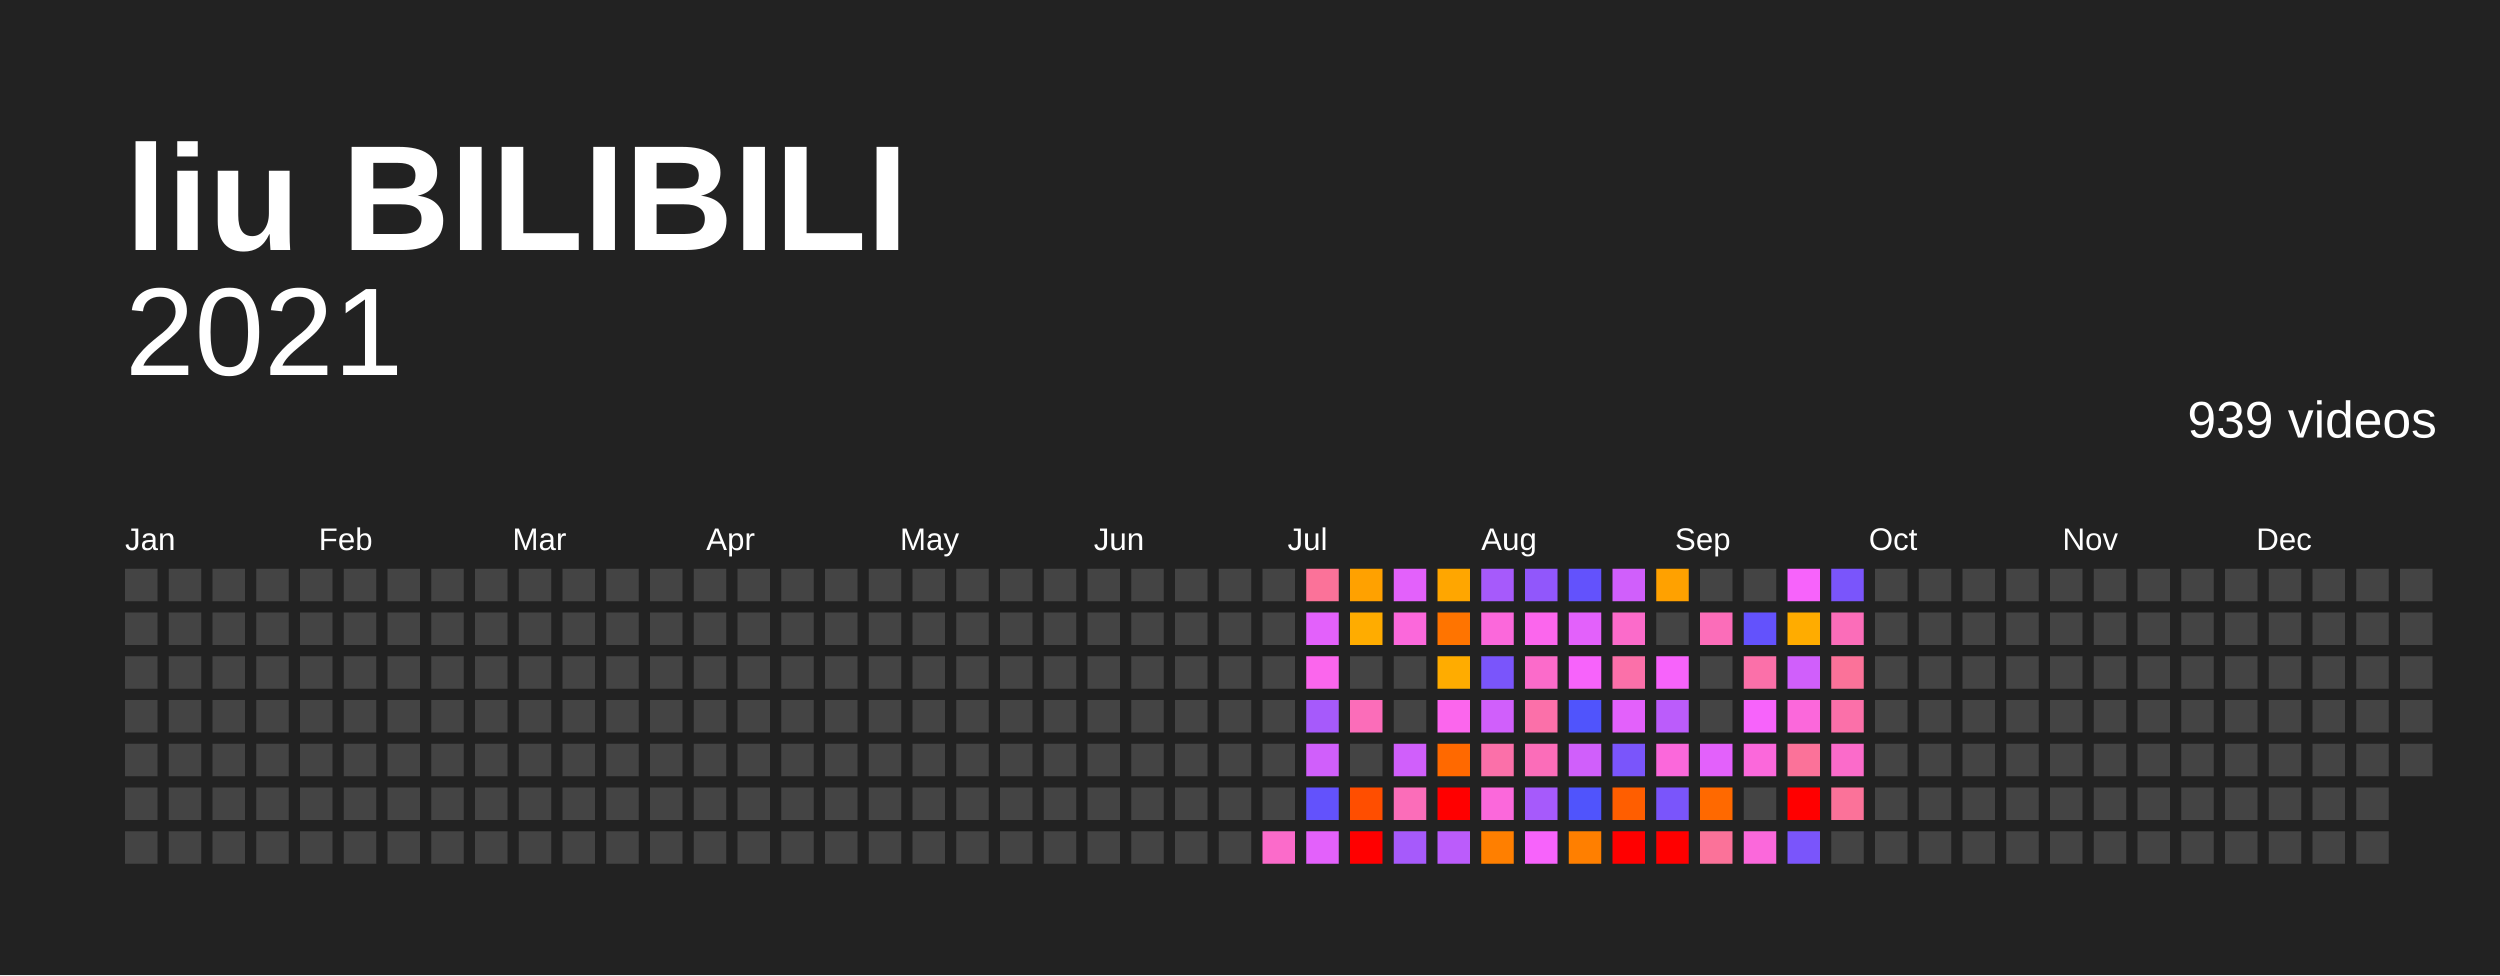
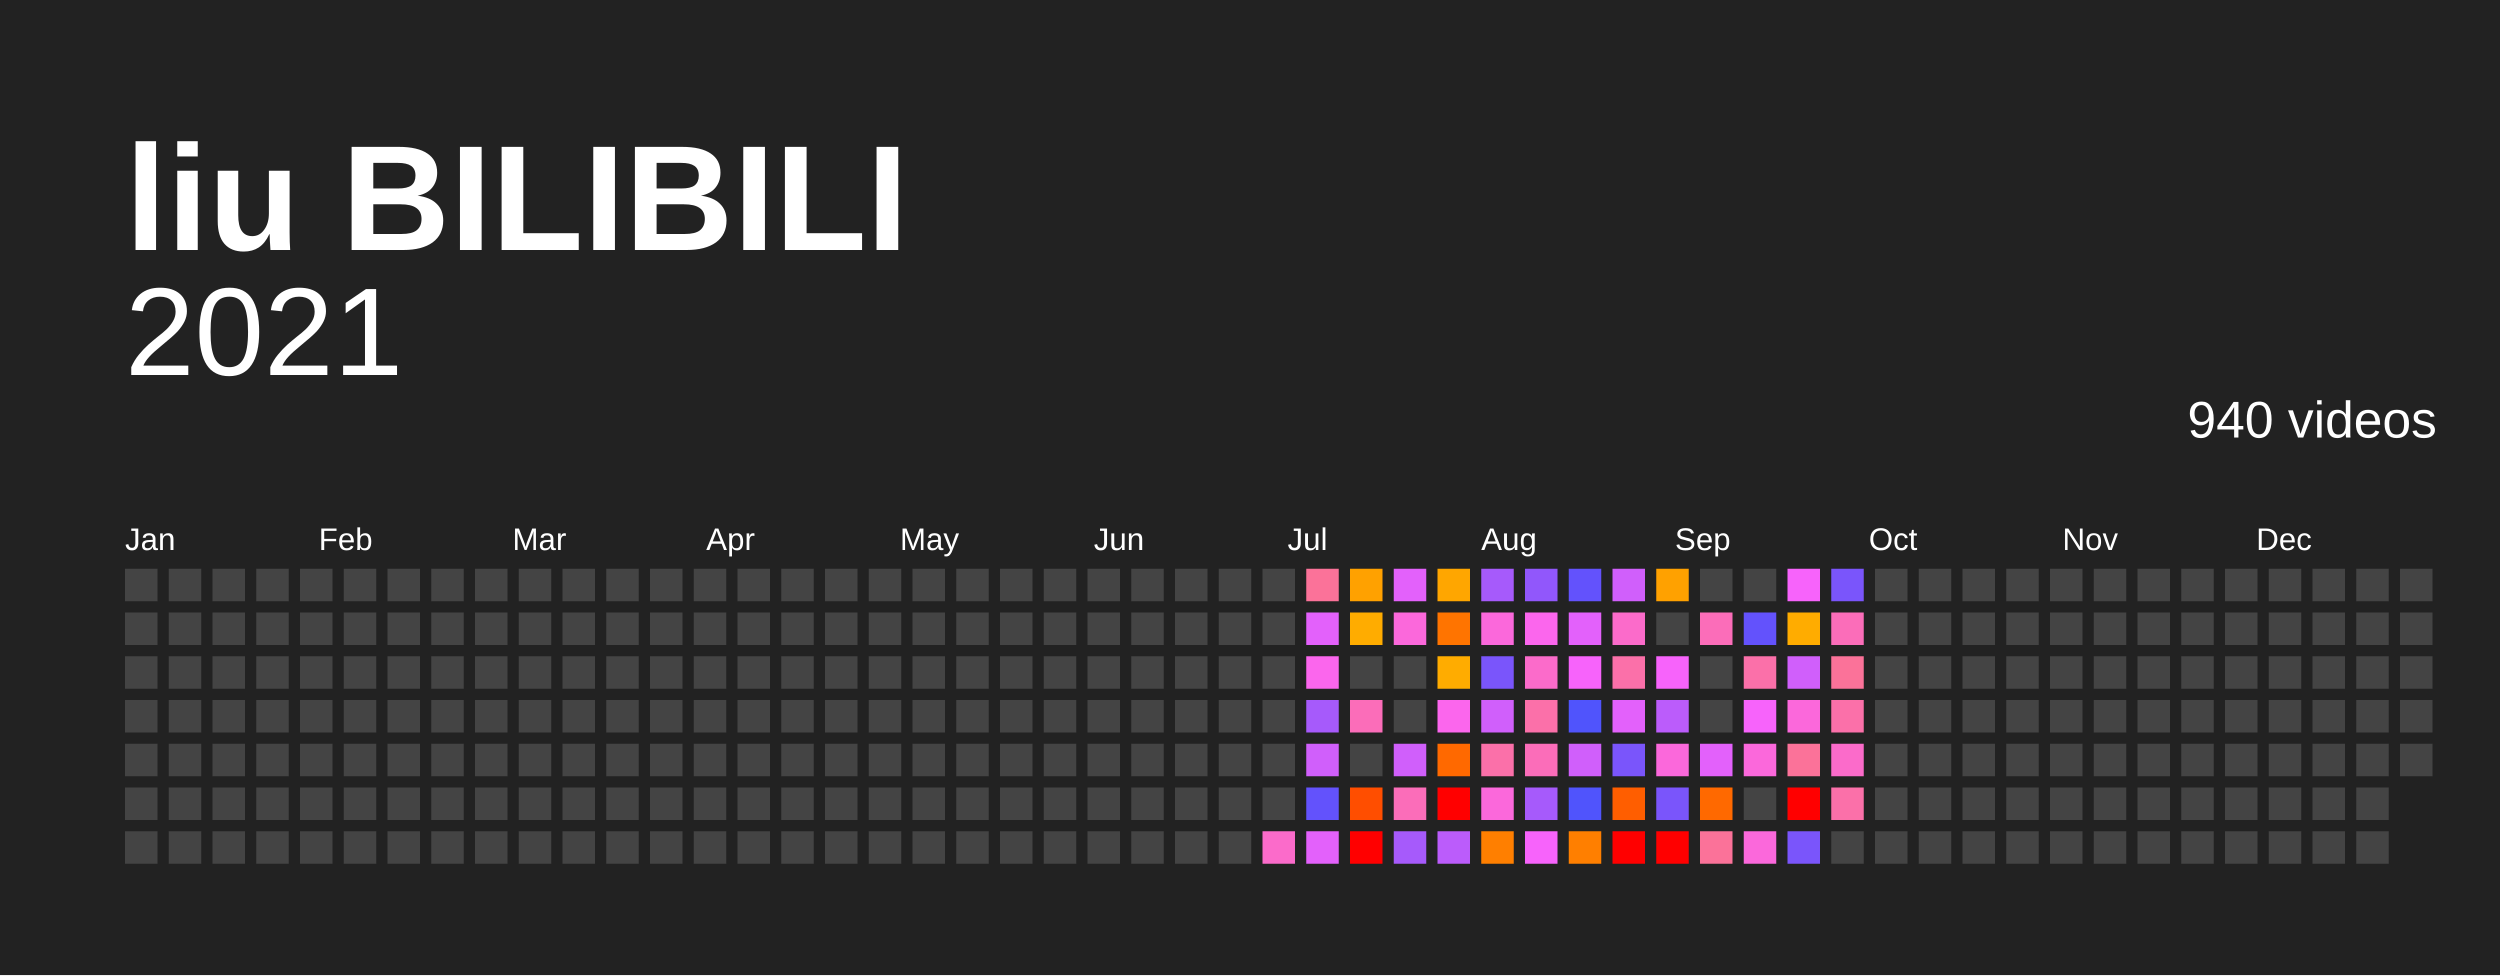
<svg xmlns="http://www.w3.org/2000/svg" baseProfile="full" height="78mm" version="1.1" viewBox="0,0,200,78" width="200mm">
  <defs />
  <rect fill="#222222" height="78" width="200" x="0" y="0" />
  <text fill="#FFFFFF" style="font-size:12px; font-family:Arial; font-weight:bold;" x="10" y="20">liu BILIBILI</text>
  <text alignment-baseline="hanging" fill="#FFFFFF" style="font-size:10.0px; font-family:Arial;" x="10" y="30">2021</text>
-   <text alignment-baseline="hanging" fill="#FFFFFF" style="font-size:4.125px; font-family:Arial;" x="175" y="35">939 videos</text>
+   <text alignment-baseline="hanging" fill="#FFFFFF" style="font-size:4.125px; font-family:Arial;" x="175" y="35">940 videos</text>
  <text fill="#FFFFFF" style="font-size:2.5px; font-family:Arial" x="10.0" y="44">Jan</text>
  <text fill="#FFFFFF" style="font-size:2.5px; font-family:Arial" x="25.5" y="44">Feb</text>
  <text fill="#FFFFFF" style="font-size:2.5px; font-family:Arial" x="41.0" y="44">Mar</text>
  <text fill="#FFFFFF" style="font-size:2.5px; font-family:Arial" x="56.5" y="44">Apr</text>
  <text fill="#FFFFFF" style="font-size:2.5px; font-family:Arial" x="72.0" y="44">May</text>
  <text fill="#FFFFFF" style="font-size:2.5px; font-family:Arial" x="87.5" y="44">Jun</text>
  <text fill="#FFFFFF" style="font-size:2.5px; font-family:Arial" x="103.0" y="44">Jul</text>
  <text fill="#FFFFFF" style="font-size:2.5px; font-family:Arial" x="118.5" y="44">Aug</text>
  <text fill="#FFFFFF" style="font-size:2.5px; font-family:Arial" x="134.0" y="44">Sep</text>
  <text fill="#FFFFFF" style="font-size:2.5px; font-family:Arial" x="149.5" y="44">Oct</text>
  <text fill="#FFFFFF" style="font-size:2.5px; font-family:Arial" x="165.0" y="44">Nov</text>
  <text fill="#FFFFFF" style="font-size:2.5px; font-family:Arial" x="180.5" y="44">Dec</text>
  <rect fill="#444444" height="2.6" width="2.6" x="10.0" y="45.5" />
  <rect fill="#444444" height="2.6" width="2.6" x="10.0" y="49.0" />
  <rect fill="#444444" height="2.6" width="2.6" x="10.0" y="52.5" />
  <rect fill="#444444" height="2.6" width="2.6" x="10.0" y="56.0" />
  <rect fill="#444444" height="2.6" width="2.6" x="10.0" y="59.5" />
  <rect fill="#444444" height="2.6" width="2.6" x="10.0" y="63.0" />
  <rect fill="#444444" height="2.6" width="2.6" x="10.0" y="66.5" />
  <rect fill="#444444" height="2.6" width="2.6" x="13.5" y="45.5" />
  <rect fill="#444444" height="2.6" width="2.6" x="13.5" y="49.0" />
  <rect fill="#444444" height="2.6" width="2.6" x="13.5" y="52.5" />
  <rect fill="#444444" height="2.6" width="2.6" x="13.5" y="56.0" />
  <rect fill="#444444" height="2.6" width="2.6" x="13.5" y="59.5" />
  <rect fill="#444444" height="2.6" width="2.6" x="13.5" y="63.0" />
  <rect fill="#444444" height="2.6" width="2.6" x="13.5" y="66.5" />
  <rect fill="#444444" height="2.6" width="2.6" x="17.0" y="45.5" />
  <rect fill="#444444" height="2.6" width="2.6" x="17.0" y="49.0" />
  <rect fill="#444444" height="2.6" width="2.6" x="17.0" y="52.5" />
  <rect fill="#444444" height="2.6" width="2.6" x="17.0" y="56.0" />
  <rect fill="#444444" height="2.6" width="2.6" x="17.0" y="59.5" />
  <rect fill="#444444" height="2.6" width="2.6" x="17.0" y="63.0" />
  <rect fill="#444444" height="2.6" width="2.6" x="17.0" y="66.5" />
  <rect fill="#444444" height="2.6" width="2.6" x="20.5" y="45.5" />
  <rect fill="#444444" height="2.6" width="2.6" x="20.5" y="49.0" />
  <rect fill="#444444" height="2.6" width="2.6" x="20.5" y="52.5" />
  <rect fill="#444444" height="2.6" width="2.6" x="20.5" y="56.0" />
  <rect fill="#444444" height="2.6" width="2.6" x="20.5" y="59.5" />
  <rect fill="#444444" height="2.6" width="2.6" x="20.5" y="63.0" />
  <rect fill="#444444" height="2.6" width="2.6" x="20.5" y="66.5" />
  <rect fill="#444444" height="2.6" width="2.6" x="24.0" y="45.5" />
  <rect fill="#444444" height="2.6" width="2.6" x="24.0" y="49.0" />
  <rect fill="#444444" height="2.6" width="2.6" x="24.0" y="52.5" />
  <rect fill="#444444" height="2.6" width="2.6" x="24.0" y="56.0" />
  <rect fill="#444444" height="2.6" width="2.6" x="24.0" y="59.5" />
  <rect fill="#444444" height="2.6" width="2.6" x="24.0" y="63.0" />
  <rect fill="#444444" height="2.6" width="2.6" x="24.0" y="66.5" />
  <rect fill="#444444" height="2.6" width="2.6" x="27.5" y="45.5" />
  <rect fill="#444444" height="2.6" width="2.6" x="27.5" y="49.0" />
  <rect fill="#444444" height="2.6" width="2.6" x="27.5" y="52.5" />
  <rect fill="#444444" height="2.6" width="2.6" x="27.5" y="56.0" />
  <rect fill="#444444" height="2.6" width="2.6" x="27.5" y="59.5" />
  <rect fill="#444444" height="2.6" width="2.6" x="27.5" y="63.0" />
  <rect fill="#444444" height="2.6" width="2.6" x="27.5" y="66.5" />
  <rect fill="#444444" height="2.6" width="2.6" x="31.0" y="45.5" />
  <rect fill="#444444" height="2.6" width="2.6" x="31.0" y="49.0" />
  <rect fill="#444444" height="2.6" width="2.6" x="31.0" y="52.5" />
  <rect fill="#444444" height="2.6" width="2.6" x="31.0" y="56.0" />
  <rect fill="#444444" height="2.6" width="2.6" x="31.0" y="59.5" />
  <rect fill="#444444" height="2.6" width="2.6" x="31.0" y="63.0" />
  <rect fill="#444444" height="2.6" width="2.6" x="31.0" y="66.5" />
  <rect fill="#444444" height="2.6" width="2.6" x="34.5" y="45.5" />
  <rect fill="#444444" height="2.6" width="2.6" x="34.5" y="49.0" />
  <rect fill="#444444" height="2.6" width="2.6" x="34.5" y="52.5" />
  <rect fill="#444444" height="2.6" width="2.6" x="34.5" y="56.0" />
  <rect fill="#444444" height="2.6" width="2.6" x="34.5" y="59.5" />
  <rect fill="#444444" height="2.6" width="2.6" x="34.5" y="63.0" />
  <rect fill="#444444" height="2.6" width="2.6" x="34.5" y="66.5" />
  <rect fill="#444444" height="2.6" width="2.6" x="38.0" y="45.5" />
  <rect fill="#444444" height="2.6" width="2.6" x="38.0" y="49.0" />
  <rect fill="#444444" height="2.6" width="2.6" x="38.0" y="52.5" />
  <rect fill="#444444" height="2.6" width="2.6" x="38.0" y="56.0" />
  <rect fill="#444444" height="2.6" width="2.6" x="38.0" y="59.5" />
  <rect fill="#444444" height="2.6" width="2.6" x="38.0" y="63.0" />
  <rect fill="#444444" height="2.6" width="2.6" x="38.0" y="66.5" />
  <rect fill="#444444" height="2.6" width="2.6" x="41.5" y="45.5" />
  <rect fill="#444444" height="2.6" width="2.6" x="41.5" y="49.0" />
  <rect fill="#444444" height="2.6" width="2.6" x="41.5" y="52.5" />
  <rect fill="#444444" height="2.6" width="2.6" x="41.5" y="56.0" />
  <rect fill="#444444" height="2.6" width="2.6" x="41.5" y="59.5" />
  <rect fill="#444444" height="2.6" width="2.6" x="41.5" y="63.0" />
  <rect fill="#444444" height="2.6" width="2.6" x="41.5" y="66.5" />
  <rect fill="#444444" height="2.6" width="2.6" x="45.0" y="45.5" />
  <rect fill="#444444" height="2.6" width="2.6" x="45.0" y="49.0" />
  <rect fill="#444444" height="2.6" width="2.6" x="45.0" y="52.5" />
  <rect fill="#444444" height="2.6" width="2.6" x="45.0" y="56.0" />
  <rect fill="#444444" height="2.6" width="2.6" x="45.0" y="59.5" />
  <rect fill="#444444" height="2.6" width="2.6" x="45.0" y="63.0" />
  <rect fill="#444444" height="2.6" width="2.6" x="45.0" y="66.5" />
  <rect fill="#444444" height="2.6" width="2.6" x="48.5" y="45.5" />
  <rect fill="#444444" height="2.6" width="2.6" x="48.5" y="49.0" />
  <rect fill="#444444" height="2.6" width="2.6" x="48.5" y="52.5" />
  <rect fill="#444444" height="2.6" width="2.6" x="48.5" y="56.0" />
  <rect fill="#444444" height="2.6" width="2.6" x="48.5" y="59.5" />
  <rect fill="#444444" height="2.6" width="2.6" x="48.5" y="63.0" />
  <rect fill="#444444" height="2.6" width="2.6" x="48.5" y="66.5" />
  <rect fill="#444444" height="2.6" width="2.6" x="52.0" y="45.5" />
  <rect fill="#444444" height="2.6" width="2.6" x="52.0" y="49.0" />
  <rect fill="#444444" height="2.6" width="2.6" x="52.0" y="52.5" />
  <rect fill="#444444" height="2.6" width="2.6" x="52.0" y="56.0" />
  <rect fill="#444444" height="2.6" width="2.6" x="52.0" y="59.5" />
  <rect fill="#444444" height="2.6" width="2.6" x="52.0" y="63.0" />
  <rect fill="#444444" height="2.6" width="2.6" x="52.0" y="66.5" />
  <rect fill="#444444" height="2.6" width="2.6" x="55.5" y="45.5" />
  <rect fill="#444444" height="2.6" width="2.6" x="55.5" y="49.0" />
  <rect fill="#444444" height="2.6" width="2.6" x="55.5" y="52.5" />
  <rect fill="#444444" height="2.6" width="2.6" x="55.5" y="56.0" />
  <rect fill="#444444" height="2.6" width="2.6" x="55.5" y="59.5" />
  <rect fill="#444444" height="2.6" width="2.6" x="55.5" y="63.0" />
  <rect fill="#444444" height="2.6" width="2.6" x="55.5" y="66.5" />
  <rect fill="#444444" height="2.6" width="2.6" x="59.0" y="45.5" />
  <rect fill="#444444" height="2.6" width="2.6" x="59.0" y="49.0" />
  <rect fill="#444444" height="2.6" width="2.6" x="59.0" y="52.5" />
  <rect fill="#444444" height="2.6" width="2.6" x="59.0" y="56.0" />
  <rect fill="#444444" height="2.6" width="2.6" x="59.0" y="59.5" />
  <rect fill="#444444" height="2.6" width="2.6" x="59.0" y="63.0" />
  <rect fill="#444444" height="2.6" width="2.6" x="59.0" y="66.5" />
  <rect fill="#444444" height="2.6" width="2.6" x="62.5" y="45.5" />
  <rect fill="#444444" height="2.6" width="2.6" x="62.5" y="49.0" />
  <rect fill="#444444" height="2.6" width="2.6" x="62.5" y="52.5" />
  <rect fill="#444444" height="2.6" width="2.6" x="62.5" y="56.0" />
  <rect fill="#444444" height="2.6" width="2.6" x="62.5" y="59.5" />
  <rect fill="#444444" height="2.6" width="2.6" x="62.5" y="63.0" />
  <rect fill="#444444" height="2.6" width="2.6" x="62.5" y="66.5" />
  <rect fill="#444444" height="2.6" width="2.6" x="66.0" y="45.5" />
  <rect fill="#444444" height="2.6" width="2.6" x="66.0" y="49.0" />
  <rect fill="#444444" height="2.6" width="2.6" x="66.0" y="52.5" />
  <rect fill="#444444" height="2.6" width="2.6" x="66.0" y="56.0" />
  <rect fill="#444444" height="2.6" width="2.6" x="66.0" y="59.5" />
  <rect fill="#444444" height="2.6" width="2.6" x="66.0" y="63.0" />
  <rect fill="#444444" height="2.6" width="2.6" x="66.0" y="66.5" />
  <rect fill="#444444" height="2.6" width="2.6" x="69.5" y="45.5" />
  <rect fill="#444444" height="2.6" width="2.6" x="69.5" y="49.0" />
  <rect fill="#444444" height="2.6" width="2.6" x="69.5" y="52.5" />
  <rect fill="#444444" height="2.6" width="2.6" x="69.5" y="56.0" />
  <rect fill="#444444" height="2.6" width="2.6" x="69.5" y="59.5" />
  <rect fill="#444444" height="2.6" width="2.6" x="69.5" y="63.0" />
  <rect fill="#444444" height="2.6" width="2.6" x="69.5" y="66.5" />
  <rect fill="#444444" height="2.6" width="2.6" x="73.0" y="45.5" />
  <rect fill="#444444" height="2.6" width="2.6" x="73.0" y="49.0" />
  <rect fill="#444444" height="2.6" width="2.6" x="73.0" y="52.5" />
  <rect fill="#444444" height="2.6" width="2.6" x="73.0" y="56.0" />
  <rect fill="#444444" height="2.6" width="2.6" x="73.0" y="59.5" />
  <rect fill="#444444" height="2.6" width="2.6" x="73.0" y="63.0" />
  <rect fill="#444444" height="2.6" width="2.6" x="73.0" y="66.5" />
  <rect fill="#444444" height="2.6" width="2.6" x="76.5" y="45.5" />
  <rect fill="#444444" height="2.6" width="2.6" x="76.5" y="49.0" />
  <rect fill="#444444" height="2.6" width="2.6" x="76.5" y="52.5" />
  <rect fill="#444444" height="2.6" width="2.6" x="76.5" y="56.0" />
  <rect fill="#444444" height="2.6" width="2.6" x="76.5" y="59.5" />
  <rect fill="#444444" height="2.6" width="2.6" x="76.5" y="63.0" />
  <rect fill="#444444" height="2.6" width="2.6" x="76.5" y="66.5" />
  <rect fill="#444444" height="2.6" width="2.6" x="80.0" y="45.5" />
  <rect fill="#444444" height="2.6" width="2.6" x="80.0" y="49.0" />
  <rect fill="#444444" height="2.6" width="2.6" x="80.0" y="52.5" />
  <rect fill="#444444" height="2.6" width="2.6" x="80.0" y="56.0" />
  <rect fill="#444444" height="2.6" width="2.6" x="80.0" y="59.5" />
  <rect fill="#444444" height="2.6" width="2.6" x="80.0" y="63.0" />
  <rect fill="#444444" height="2.6" width="2.6" x="80.0" y="66.5" />
  <rect fill="#444444" height="2.6" width="2.6" x="83.5" y="45.5" />
  <rect fill="#444444" height="2.6" width="2.6" x="83.5" y="49.0" />
  <rect fill="#444444" height="2.6" width="2.6" x="83.5" y="52.5" />
  <rect fill="#444444" height="2.6" width="2.6" x="83.5" y="56.0" />
  <rect fill="#444444" height="2.6" width="2.6" x="83.5" y="59.5" />
  <rect fill="#444444" height="2.6" width="2.6" x="83.5" y="63.0" />
  <rect fill="#444444" height="2.6" width="2.6" x="83.5" y="66.5" />
  <rect fill="#444444" height="2.6" width="2.6" x="87.0" y="45.5" />
  <rect fill="#444444" height="2.6" width="2.6" x="87.0" y="49.0" />
  <rect fill="#444444" height="2.6" width="2.6" x="87.0" y="52.5" />
  <rect fill="#444444" height="2.6" width="2.6" x="87.0" y="56.0" />
  <rect fill="#444444" height="2.6" width="2.6" x="87.0" y="59.5" />
  <rect fill="#444444" height="2.6" width="2.6" x="87.0" y="63.0" />
  <rect fill="#444444" height="2.6" width="2.6" x="87.0" y="66.5" />
  <rect fill="#444444" height="2.6" width="2.6" x="90.5" y="45.5" />
  <rect fill="#444444" height="2.6" width="2.6" x="90.5" y="49.0" />
  <rect fill="#444444" height="2.6" width="2.6" x="90.5" y="52.5" />
  <rect fill="#444444" height="2.6" width="2.6" x="90.5" y="56.0" />
  <rect fill="#444444" height="2.6" width="2.6" x="90.5" y="59.5" />
  <rect fill="#444444" height="2.6" width="2.6" x="90.5" y="63.0" />
  <rect fill="#444444" height="2.6" width="2.6" x="90.5" y="66.5" />
  <rect fill="#444444" height="2.6" width="2.6" x="94.0" y="45.5" />
  <rect fill="#444444" height="2.6" width="2.6" x="94.0" y="49.0" />
  <rect fill="#444444" height="2.6" width="2.6" x="94.0" y="52.5" />
  <rect fill="#444444" height="2.6" width="2.6" x="94.0" y="56.0" />
  <rect fill="#444444" height="2.6" width="2.6" x="94.0" y="59.5" />
  <rect fill="#444444" height="2.6" width="2.6" x="94.0" y="63.0" />
  <rect fill="#444444" height="2.6" width="2.6" x="94.0" y="66.5" />
  <rect fill="#444444" height="2.6" width="2.6" x="97.5" y="45.5" />
  <rect fill="#444444" height="2.6" width="2.6" x="97.5" y="49.0" />
  <rect fill="#444444" height="2.6" width="2.6" x="97.5" y="52.5" />
  <rect fill="#444444" height="2.6" width="2.6" x="97.5" y="56.0" />
  <rect fill="#444444" height="2.6" width="2.6" x="97.5" y="59.5" />
  <rect fill="#444444" height="2.6" width="2.6" x="97.5" y="63.0" />
  <rect fill="#444444" height="2.6" width="2.6" x="97.5" y="66.5" />
  <rect fill="#444444" height="2.6" width="2.6" x="101.0" y="45.5" />
  <rect fill="#444444" height="2.6" width="2.6" x="101.0" y="49.0" />
  <rect fill="#444444" height="2.6" width="2.6" x="101.0" y="52.5" />
  <rect fill="#444444" height="2.6" width="2.6" x="101.0" y="56.0" />
  <rect fill="#444444" height="2.6" width="2.6" x="101.0" y="59.5" />
  <rect fill="#444444" height="2.6" width="2.6" x="101.0" y="63.0" />
  <rect fill="#fb6bca" height="2.6" width="2.6" x="101.0" y="66.5" />
  <rect fill="#fb7299" height="2.6" width="2.6" x="104.5" y="45.5" />
  <rect fill="#e361fb" height="2.6" width="2.6" x="104.5" y="49.0" />
  <rect fill="#fb66ed" height="2.6" width="2.6" x="104.5" y="52.5" />
  <rect fill="#a65afb" height="2.6" width="2.6" x="104.5" y="56.0" />
  <rect fill="#d05ffb" height="2.6" width="2.6" x="104.5" y="59.5" />
  <rect fill="#6352fc" height="2.6" width="2.6" x="104.5" y="63.0" />
  <rect fill="#e361fb" height="2.6" width="2.6" x="104.5" y="66.5" />
  <rect fill="#ffa100" height="2.6" width="2.6" x="108.0" y="45.5" />
  <rect fill="#ffac00" height="2.6" width="2.6" x="108.0" y="49.0" />
  <rect fill="#444444" height="2.6" width="2.6" x="108.0" y="52.5" />
  <rect fill="#fb6db9" height="2.6" width="2.6" x="108.0" y="56.0" />
  <rect fill="#444444" height="2.6" width="2.6" x="108.0" y="59.5" />
  <rect fill="#ff4e00" height="2.6" width="2.6" x="108.0" y="63.0" />
  <rect fill="red" height="2.6" width="2.6" x="108.0" y="66.5" />
  <rect fill="#e361fb" height="2.6" width="2.6" x="111.5" y="45.5" />
  <rect fill="#fb68db" height="2.6" width="2.6" x="111.5" y="49.0" />
  <rect fill="#444444" height="2.6" width="2.6" x="111.5" y="52.5" />
  <rect fill="#444444" height="2.6" width="2.6" x="111.5" y="56.0" />
  <rect fill="#d05ffb" height="2.6" width="2.6" x="111.5" y="59.5" />
  <rect fill="#fb6db9" height="2.6" width="2.6" x="111.5" y="63.0" />
  <rect fill="#a65afb" height="2.6" width="2.6" x="111.5" y="66.5" />
  <rect fill="#ffa600" height="2.6" width="2.6" x="115.0" y="45.5" />
  <rect fill="#ff7400" height="2.6" width="2.6" x="115.0" y="49.0" />
  <rect fill="#ffac00" height="2.6" width="2.6" x="115.0" y="52.5" />
  <rect fill="#fb66ed" height="2.6" width="2.6" x="115.0" y="56.0" />
  <rect fill="#ff6900" height="2.6" width="2.6" x="115.0" y="59.5" />
  <rect fill="red" height="2.6" width="2.6" x="115.0" y="63.0" />
  <rect fill="#bb5cfb" height="2.6" width="2.6" x="115.0" y="66.5" />
  <rect fill="#a65afb" height="2.6" width="2.6" x="118.5" y="45.5" />
  <rect fill="#fb68db" height="2.6" width="2.6" x="118.5" y="49.0" />
  <rect fill="#7a55fb" height="2.6" width="2.6" x="118.5" y="52.5" />
  <rect fill="#d05ffb" height="2.6" width="2.6" x="118.5" y="56.0" />
  <rect fill="#fb70a9" height="2.6" width="2.6" x="118.5" y="59.5" />
  <rect fill="#fb68db" height="2.6" width="2.6" x="118.5" y="63.0" />
  <rect fill="#ff7f00" height="2.6" width="2.6" x="118.5" y="66.5" />
  <rect fill="#9157fb" height="2.6" width="2.6" x="122.0" y="45.5" />
  <rect fill="#fb66ed" height="2.6" width="2.6" x="122.0" y="49.0" />
  <rect fill="#fb6bca" height="2.6" width="2.6" x="122.0" y="52.5" />
  <rect fill="#fb70a9" height="2.6" width="2.6" x="122.0" y="56.0" />
  <rect fill="#fb6db9" height="2.6" width="2.6" x="122.0" y="59.5" />
  <rect fill="#a65afb" height="2.6" width="2.6" x="122.0" y="63.0" />
  <rect fill="#f763fb" height="2.6" width="2.6" x="122.0" y="66.5" />
  <rect fill="#6352fc" height="2.6" width="2.6" x="125.5" y="45.5" />
  <rect fill="#e361fb" height="2.6" width="2.6" x="125.5" y="49.0" />
  <rect fill="#f763fb" height="2.6" width="2.6" x="125.5" y="52.5" />
  <rect fill="#5054fc" height="2.6" width="2.6" x="125.5" y="56.0" />
  <rect fill="#d05ffb" height="2.6" width="2.6" x="125.5" y="59.5" />
  <rect fill="#5054fc" height="2.6" width="2.6" x="125.5" y="63.0" />
  <rect fill="#ff7f00" height="2.6" width="2.6" x="125.5" y="66.5" />
  <rect fill="#d05ffb" height="2.6" width="2.6" x="129.0" y="45.5" />
  <rect fill="#fb6bca" height="2.6" width="2.6" x="129.0" y="49.0" />
  <rect fill="#fb70a9" height="2.6" width="2.6" x="129.0" y="52.5" />
  <rect fill="#e361fb" height="2.6" width="2.6" x="129.0" y="56.0" />
  <rect fill="#7a55fb" height="2.6" width="2.6" x="129.0" y="59.5" />
  <rect fill="#ff5e00" height="2.6" width="2.6" x="129.0" y="63.0" />
  <rect fill="red" height="2.6" width="2.6" x="129.0" y="66.5" />
  <rect fill="#ffa100" height="2.6" width="2.6" x="132.5" y="45.5" />
  <rect fill="#444444" height="2.6" width="2.6" x="132.5" y="49.0" />
  <rect fill="#f763fb" height="2.6" width="2.6" x="132.5" y="52.5" />
  <rect fill="#bb5cfb" height="2.6" width="2.6" x="132.5" y="56.0" />
  <rect fill="#fb68db" height="2.6" width="2.6" x="132.5" y="59.5" />
  <rect fill="#7a55fb" height="2.6" width="2.6" x="132.5" y="63.0" />
  <rect fill="red" height="2.6" width="2.6" x="132.5" y="66.5" />
  <rect fill="#444444" height="2.6" width="2.6" x="136.0" y="45.5" />
  <rect fill="#fb6db9" height="2.6" width="2.6" x="136.0" y="49.0" />
  <rect fill="#444444" height="2.6" width="2.6" x="136.0" y="52.5" />
  <rect fill="#444444" height="2.6" width="2.6" x="136.0" y="56.0" />
  <rect fill="#e361fb" height="2.6" width="2.6" x="136.0" y="59.5" />
  <rect fill="#ff6900" height="2.6" width="2.6" x="136.0" y="63.0" />
  <rect fill="#fb7299" height="2.6" width="2.6" x="136.0" y="66.5" />
  <rect fill="#444444" height="2.6" width="2.6" x="139.5" y="45.5" />
  <rect fill="#6352fc" height="2.6" width="2.6" x="139.5" y="49.0" />
  <rect fill="#fb70a9" height="2.6" width="2.6" x="139.5" y="52.5" />
  <rect fill="#f763fb" height="2.6" width="2.6" x="139.5" y="56.0" />
  <rect fill="#fb68db" height="2.6" width="2.6" x="139.5" y="59.5" />
  <rect fill="#444444" height="2.6" width="2.6" x="139.5" y="63.0" />
  <rect fill="#fb68db" height="2.6" width="2.6" x="139.5" y="66.5" />
  <rect fill="#f763fb" height="2.6" width="2.6" x="143.0" y="45.5" />
  <rect fill="#ffac00" height="2.6" width="2.6" x="143.0" y="49.0" />
  <rect fill="#d05ffb" height="2.6" width="2.6" x="143.0" y="52.5" />
  <rect fill="#fb68db" height="2.6" width="2.6" x="143.0" y="56.0" />
  <rect fill="#fb7299" height="2.6" width="2.6" x="143.0" y="59.5" />
  <rect fill="red" height="2.6" width="2.6" x="143.0" y="63.0" />
  <rect fill="#7a55fb" height="2.6" width="2.6" x="143.0" y="66.5" />
  <rect fill="#7a55fb" height="2.6" width="2.6" x="146.5" y="45.5" />
  <rect fill="#fb6db9" height="2.6" width="2.6" x="146.5" y="49.0" />
  <rect fill="#fb7299" height="2.6" width="2.6" x="146.5" y="52.5" />
  <rect fill="#fb70a9" height="2.6" width="2.6" x="146.5" y="56.0" />
  <rect fill="#fb6bca" height="2.6" width="2.6" x="146.5" y="59.5" />
-   <rect fill="#fb7299" height="2.6" width="2.6" x="146.5" y="63.0" />
+   <rect fill="#fb70a9" height="2.6" width="2.6" x="146.5" y="63.0" />
  <rect fill="#444444" height="2.6" width="2.6" x="146.5" y="66.5" />
  <rect fill="#444444" height="2.6" width="2.6" x="150.0" y="45.5" />
  <rect fill="#444444" height="2.6" width="2.6" x="150.0" y="49.0" />
  <rect fill="#444444" height="2.6" width="2.6" x="150.0" y="52.5" />
  <rect fill="#444444" height="2.6" width="2.6" x="150.0" y="56.0" />
  <rect fill="#444444" height="2.6" width="2.6" x="150.0" y="59.5" />
  <rect fill="#444444" height="2.6" width="2.6" x="150.0" y="63.0" />
  <rect fill="#444444" height="2.6" width="2.6" x="150.0" y="66.5" />
  <rect fill="#444444" height="2.6" width="2.6" x="153.5" y="45.5" />
  <rect fill="#444444" height="2.6" width="2.6" x="153.5" y="49.0" />
  <rect fill="#444444" height="2.6" width="2.6" x="153.5" y="52.5" />
  <rect fill="#444444" height="2.6" width="2.6" x="153.5" y="56.0" />
  <rect fill="#444444" height="2.6" width="2.6" x="153.5" y="59.5" />
  <rect fill="#444444" height="2.6" width="2.6" x="153.5" y="63.0" />
  <rect fill="#444444" height="2.6" width="2.6" x="153.5" y="66.5" />
  <rect fill="#444444" height="2.6" width="2.6" x="157.0" y="45.5" />
  <rect fill="#444444" height="2.6" width="2.6" x="157.0" y="49.0" />
  <rect fill="#444444" height="2.6" width="2.6" x="157.0" y="52.5" />
  <rect fill="#444444" height="2.6" width="2.6" x="157.0" y="56.0" />
  <rect fill="#444444" height="2.6" width="2.6" x="157.0" y="59.5" />
  <rect fill="#444444" height="2.6" width="2.6" x="157.0" y="63.0" />
  <rect fill="#444444" height="2.6" width="2.6" x="157.0" y="66.5" />
  <rect fill="#444444" height="2.6" width="2.6" x="160.5" y="45.5" />
  <rect fill="#444444" height="2.6" width="2.6" x="160.5" y="49.0" />
  <rect fill="#444444" height="2.6" width="2.6" x="160.5" y="52.5" />
  <rect fill="#444444" height="2.6" width="2.6" x="160.5" y="56.0" />
  <rect fill="#444444" height="2.6" width="2.6" x="160.5" y="59.5" />
  <rect fill="#444444" height="2.6" width="2.6" x="160.5" y="63.0" />
  <rect fill="#444444" height="2.6" width="2.6" x="160.5" y="66.5" />
  <rect fill="#444444" height="2.6" width="2.6" x="164.0" y="45.5" />
  <rect fill="#444444" height="2.6" width="2.6" x="164.0" y="49.0" />
  <rect fill="#444444" height="2.6" width="2.6" x="164.0" y="52.5" />
  <rect fill="#444444" height="2.6" width="2.6" x="164.0" y="56.0" />
  <rect fill="#444444" height="2.6" width="2.6" x="164.0" y="59.5" />
  <rect fill="#444444" height="2.6" width="2.6" x="164.0" y="63.0" />
  <rect fill="#444444" height="2.6" width="2.6" x="164.0" y="66.5" />
  <rect fill="#444444" height="2.6" width="2.6" x="167.5" y="45.5" />
  <rect fill="#444444" height="2.6" width="2.6" x="167.5" y="49.0" />
  <rect fill="#444444" height="2.6" width="2.6" x="167.5" y="52.5" />
  <rect fill="#444444" height="2.6" width="2.6" x="167.5" y="56.0" />
  <rect fill="#444444" height="2.6" width="2.6" x="167.5" y="59.5" />
  <rect fill="#444444" height="2.6" width="2.6" x="167.5" y="63.0" />
  <rect fill="#444444" height="2.6" width="2.6" x="167.5" y="66.5" />
  <rect fill="#444444" height="2.6" width="2.6" x="171.0" y="45.5" />
  <rect fill="#444444" height="2.6" width="2.6" x="171.0" y="49.0" />
  <rect fill="#444444" height="2.6" width="2.6" x="171.0" y="52.5" />
  <rect fill="#444444" height="2.6" width="2.6" x="171.0" y="56.0" />
  <rect fill="#444444" height="2.6" width="2.6" x="171.0" y="59.5" />
  <rect fill="#444444" height="2.6" width="2.6" x="171.0" y="63.0" />
  <rect fill="#444444" height="2.6" width="2.6" x="171.0" y="66.5" />
  <rect fill="#444444" height="2.6" width="2.6" x="174.5" y="45.5" />
  <rect fill="#444444" height="2.6" width="2.6" x="174.5" y="49.0" />
  <rect fill="#444444" height="2.6" width="2.6" x="174.5" y="52.5" />
  <rect fill="#444444" height="2.6" width="2.6" x="174.5" y="56.0" />
  <rect fill="#444444" height="2.6" width="2.6" x="174.5" y="59.5" />
  <rect fill="#444444" height="2.6" width="2.6" x="174.5" y="63.0" />
  <rect fill="#444444" height="2.6" width="2.6" x="174.5" y="66.5" />
  <rect fill="#444444" height="2.6" width="2.6" x="178.0" y="45.5" />
  <rect fill="#444444" height="2.6" width="2.6" x="178.0" y="49.0" />
  <rect fill="#444444" height="2.6" width="2.6" x="178.0" y="52.5" />
  <rect fill="#444444" height="2.6" width="2.6" x="178.0" y="56.0" />
  <rect fill="#444444" height="2.6" width="2.6" x="178.0" y="59.5" />
  <rect fill="#444444" height="2.6" width="2.6" x="178.0" y="63.0" />
  <rect fill="#444444" height="2.6" width="2.6" x="178.0" y="66.5" />
  <rect fill="#444444" height="2.6" width="2.6" x="181.5" y="45.5" />
  <rect fill="#444444" height="2.6" width="2.6" x="181.5" y="49.0" />
  <rect fill="#444444" height="2.6" width="2.6" x="181.5" y="52.5" />
  <rect fill="#444444" height="2.6" width="2.6" x="181.5" y="56.0" />
  <rect fill="#444444" height="2.6" width="2.6" x="181.5" y="59.5" />
  <rect fill="#444444" height="2.6" width="2.6" x="181.5" y="63.0" />
  <rect fill="#444444" height="2.6" width="2.6" x="181.5" y="66.5" />
  <rect fill="#444444" height="2.6" width="2.6" x="185.0" y="45.5" />
  <rect fill="#444444" height="2.6" width="2.6" x="185.0" y="49.0" />
  <rect fill="#444444" height="2.6" width="2.6" x="185.0" y="52.5" />
  <rect fill="#444444" height="2.6" width="2.6" x="185.0" y="56.0" />
  <rect fill="#444444" height="2.6" width="2.6" x="185.0" y="59.5" />
  <rect fill="#444444" height="2.6" width="2.6" x="185.0" y="63.0" />
  <rect fill="#444444" height="2.6" width="2.6" x="185.0" y="66.5" />
  <rect fill="#444444" height="2.6" width="2.6" x="188.5" y="45.5" />
  <rect fill="#444444" height="2.6" width="2.6" x="188.5" y="49.0" />
  <rect fill="#444444" height="2.6" width="2.6" x="188.5" y="52.5" />
  <rect fill="#444444" height="2.6" width="2.6" x="188.5" y="56.0" />
  <rect fill="#444444" height="2.6" width="2.6" x="188.5" y="59.5" />
  <rect fill="#444444" height="2.6" width="2.6" x="188.5" y="63.0" />
  <rect fill="#444444" height="2.6" width="2.6" x="188.5" y="66.5" />
  <rect fill="#444444" height="2.6" width="2.6" x="192.0" y="45.5" />
  <rect fill="#444444" height="2.6" width="2.6" x="192.0" y="49.0" />
  <rect fill="#444444" height="2.6" width="2.6" x="192.0" y="52.5" />
  <rect fill="#444444" height="2.6" width="2.6" x="192.0" y="56.0" />
  <rect fill="#444444" height="2.6" width="2.6" x="192.0" y="59.5" />
</svg>
